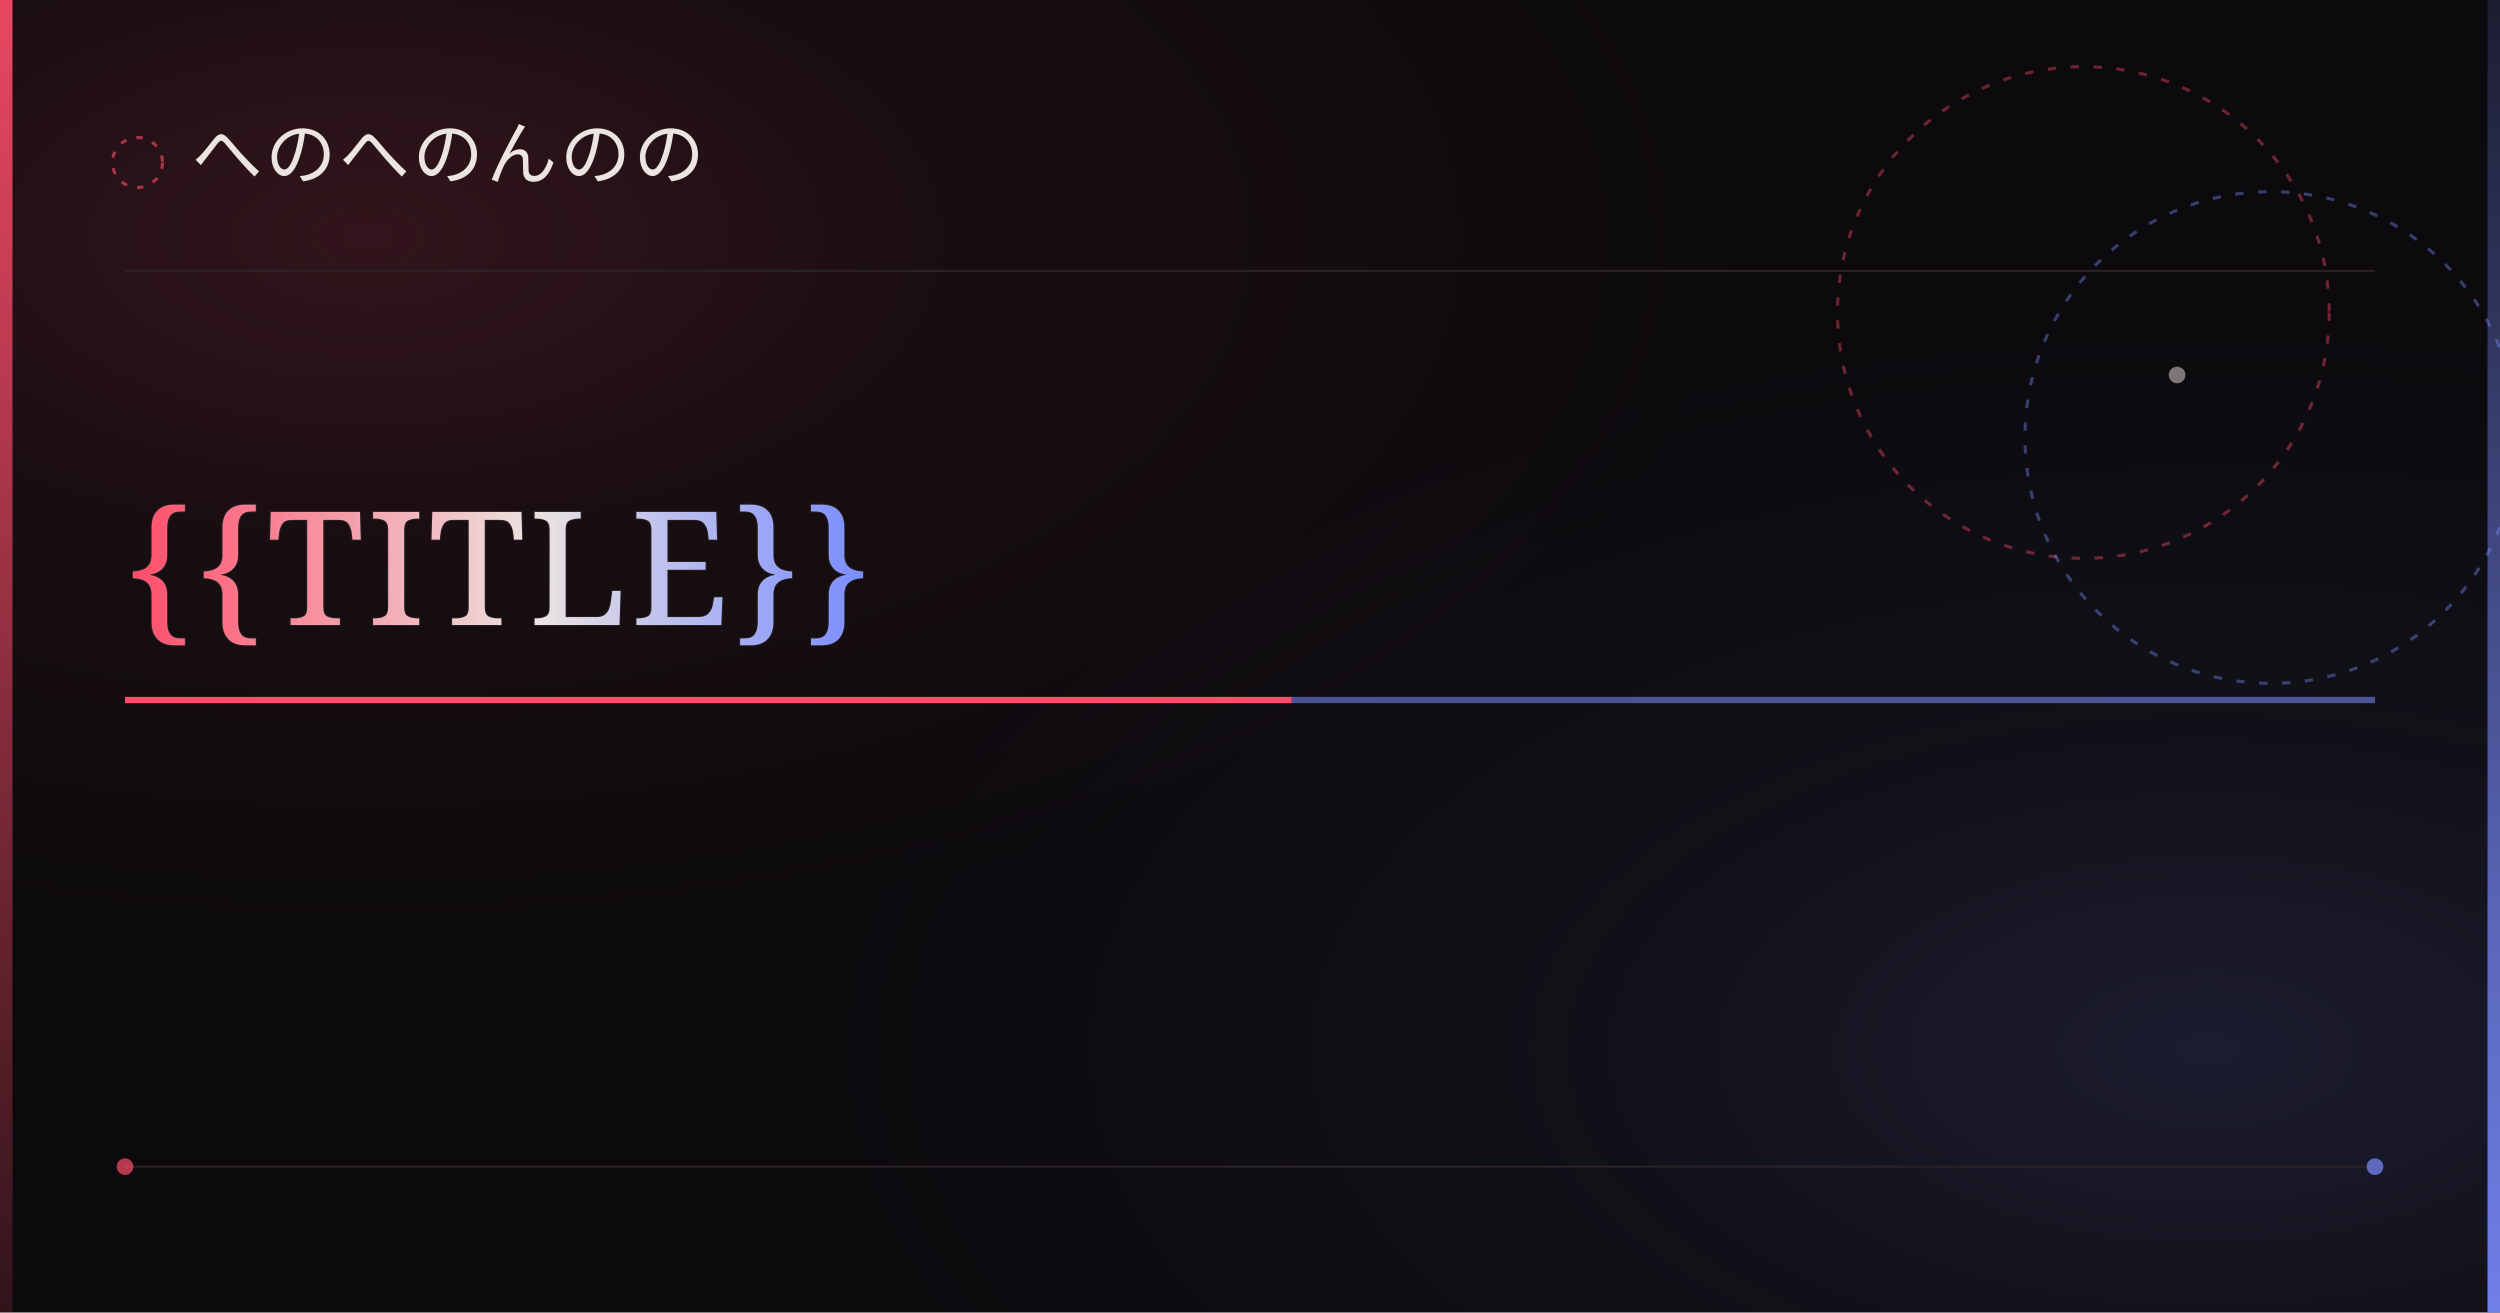
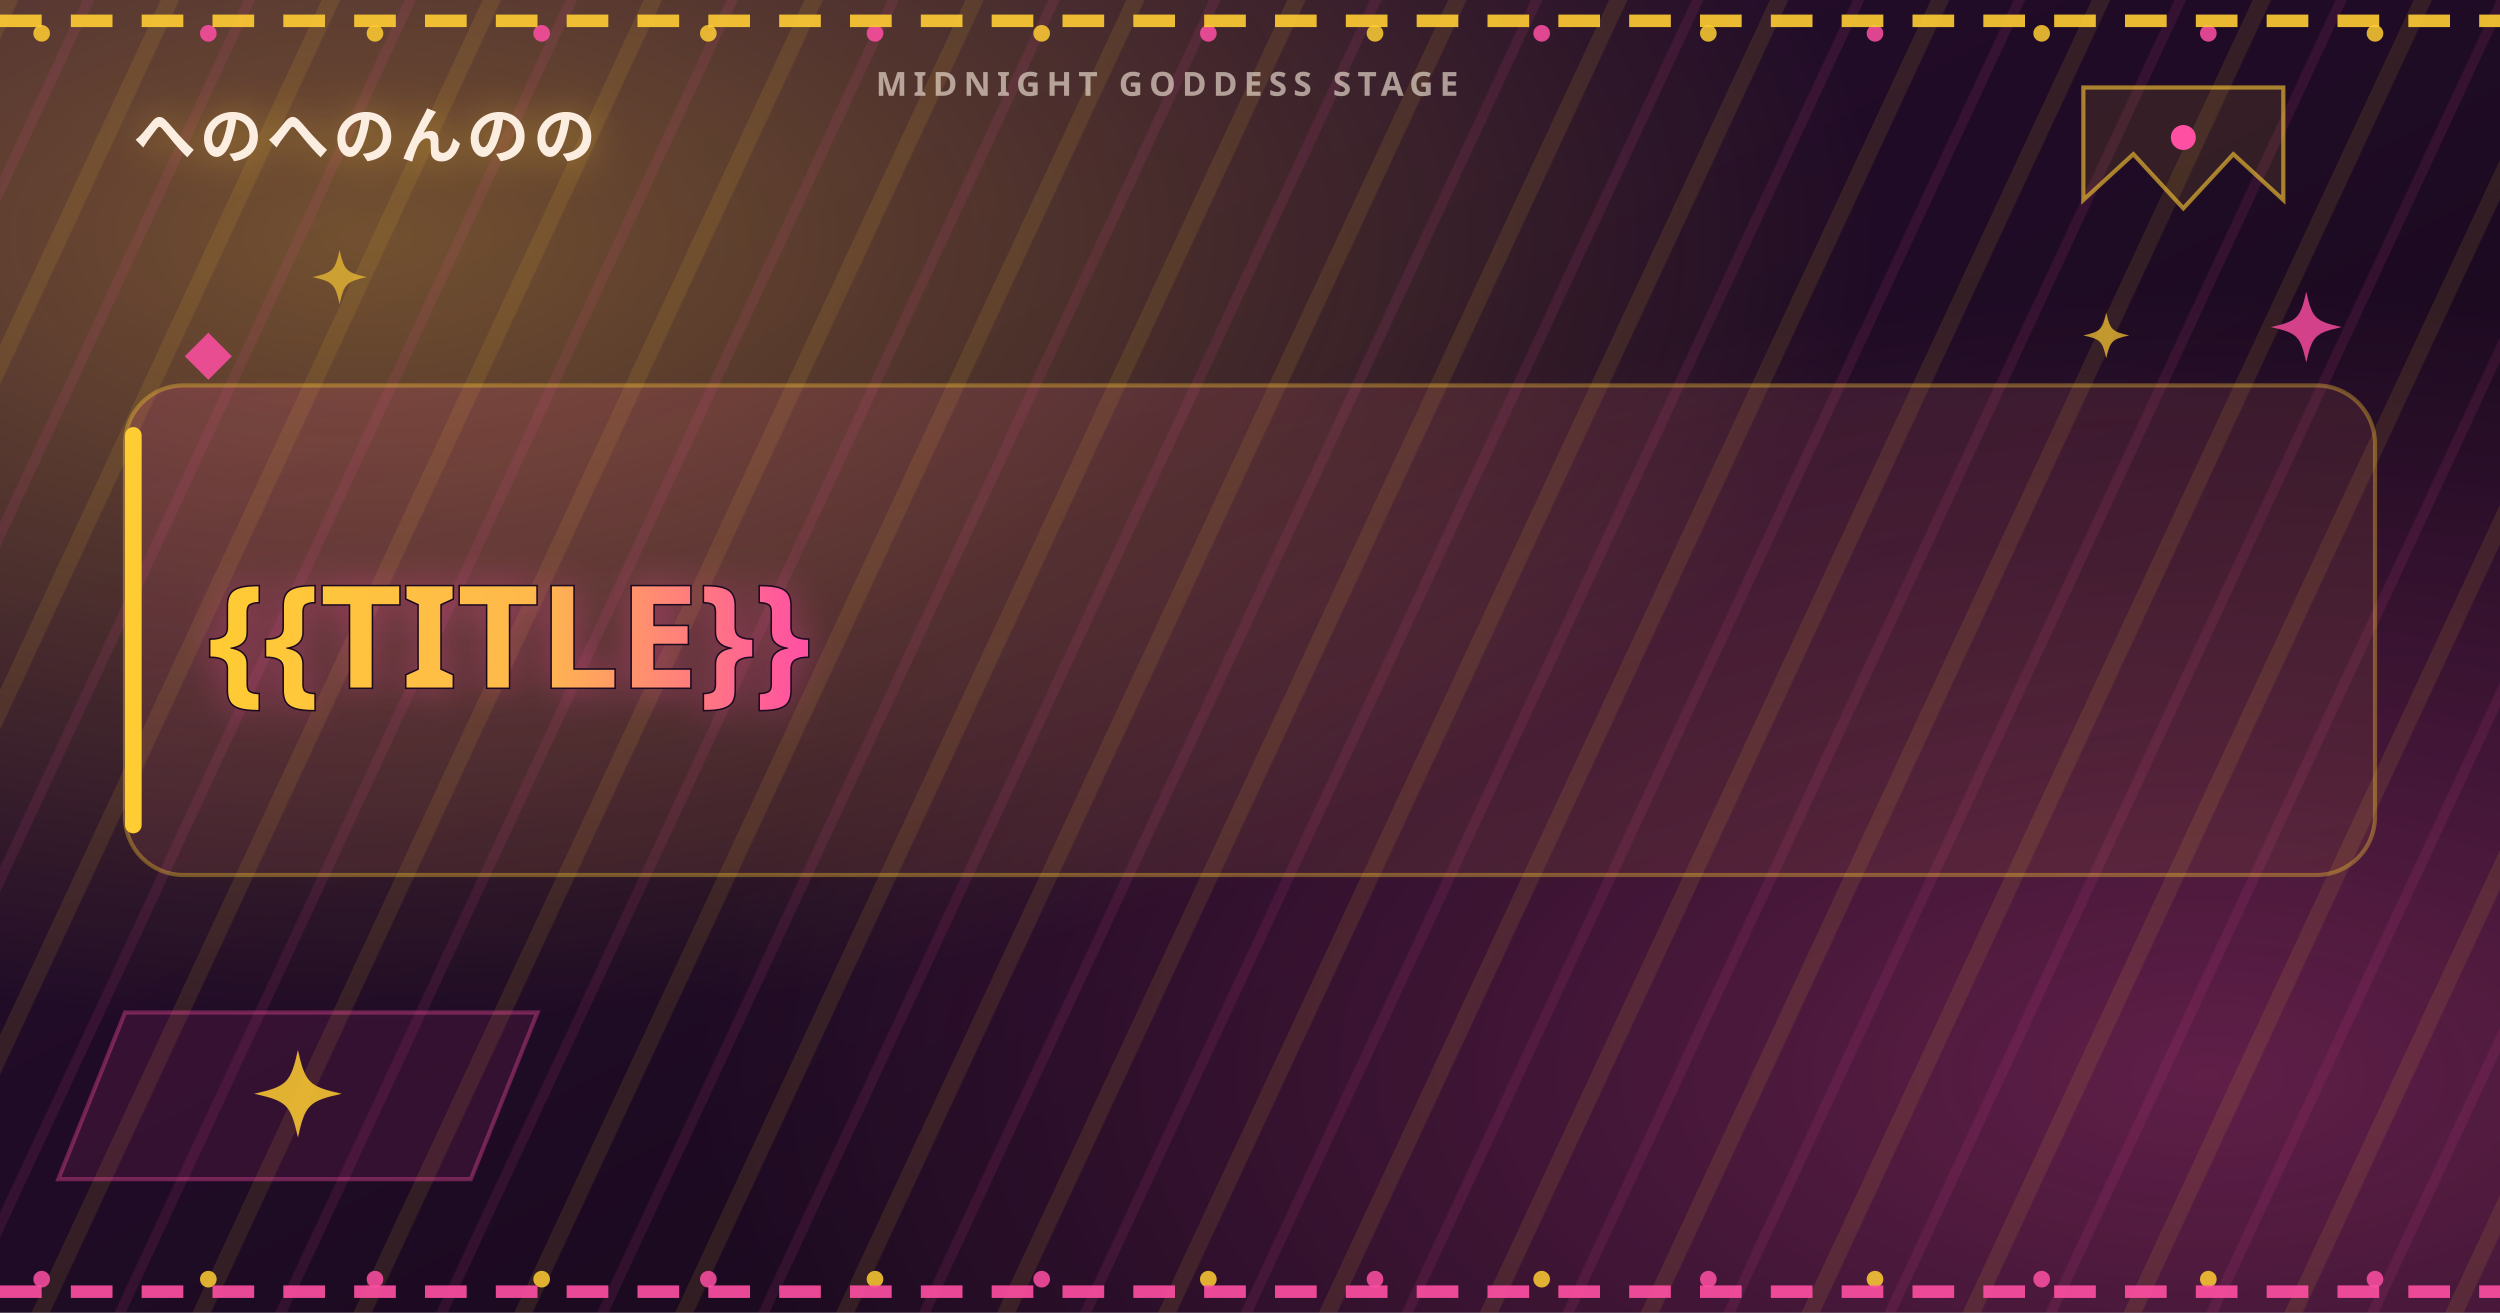
<svg xmlns="http://www.w3.org/2000/svg" width="1200" height="630" viewBox="0 0 1200 630">
  <defs>
-     <radialGradient id="glowA" cx="15%" cy="18%" r="55%">
-       <stop offset="0%" stop-color="#ff4d6a" stop-opacity="0.16" />
-       <stop offset="45%" stop-color="#ff4d6a" stop-opacity="0.05" />
-       <stop offset="100%" stop-color="#ff4d6a" stop-opacity="0" />
+     <linearGradient id="bgWash" x1="0%" y1="0%" x2="100%" y2="100%">
+       <stop offset="0%" stop-color="#2a0e33" />
+       <stop offset="65%" stop-color="#1b0a20" />
+       <stop offset="100%" stop-color="#1b0a20" />
+     </linearGradient>
+     <radialGradient id="spot1" cx="15%" cy="18%" r="60%">
+       <stop offset="0%" stop-color="#ffcc33" stop-opacity="0.35" />
+       <stop offset="100%" stop-color="#ffcc33" stop-opacity="0" />
    </radialGradient>
-     <radialGradient id="glowB" cx="88%" cy="80%" r="55%">
-       <stop offset="0%" stop-color="#7a8cff" stop-opacity="0.14" />
-       <stop offset="45%" stop-color="#7a8cff" stop-opacity="0.05" />
-       <stop offset="100%" stop-color="#7a8cff" stop-opacity="0" />
+     <radialGradient id="spot2" cx="88%" cy="82%" r="60%">
+       <stop offset="0%" stop-color="#ff4fa3" stop-opacity="0.30" />
+       <stop offset="100%" stop-color="#ff4fa3" stop-opacity="0" />
    </radialGradient>
-     <linearGradient id="titleGrad" x1="0%" y1="0%" x2="100%" y2="0%">
-       <stop offset="0%" stop-color="#ff4d6a" />
-       <stop offset="55%" stop-color="#ece4e1" />
-       <stop offset="100%" stop-color="#7a8cff" />
+     <linearGradient id="titleFill" x1="0%" y1="0%" x2="100%" y2="0%">
+       <stop offset="0%" stop-color="#ffcc33" />
+       <stop offset="55%" stop-color="#ffb84d" />
+       <stop offset="100%" stop-color="#ff4fa3" />
    </linearGradient>
-     <linearGradient id="edgeFade" x1="0%" y1="0%" x2="0%" y2="100%">
-       <stop offset="0%" stop-color="#ff4d6a" stop-opacity="0.9" />
-       <stop offset="100%" stop-color="#ff4d6a" stop-opacity="0.15" />
+     <linearGradient id="panelFill" x1="0%" y1="0%" x2="100%" y2="100%">
+       <stop offset="0%" stop-color="#ff4fa3" stop-opacity="0.14" />
+       <stop offset="100%" stop-color="#ffcc33" stop-opacity="0.06" />
    </linearGradient>
-     <linearGradient id="edgeFade2" x1="0%" y1="0%" x2="0%" y2="100%">
-       <stop offset="0%" stop-color="#7a8cff" stop-opacity="0.15" />
-       <stop offset="100%" stop-color="#7a8cff" stop-opacity="0.9" />
-     </linearGradient>
+     <filter id="glow" x="-60%" y="-60%" width="220%" height="220%">
+       <feGaussianBlur stdDeviation="9" />
+     </filter>
+     <pattern id="stripes" width="70" height="70" patternUnits="userSpaceOnUse" patternTransform="rotate(25)">
+       <rect width="70" height="70" fill="none" />
+       <rect x="0" y="0" width="8" height="70" fill="#ffcc33" opacity="0.10" />
+       <rect x="36" y="0" width="5" height="70" fill="#ff4fa3" opacity="0.10" />
+     </pattern>
+     <clipPath id="titleClip">
+       <rect x="90" y="185" width="1000" height="235" />
+     </clipPath>
+     <symbol id="spark" viewBox="-12 -12 24 24">
+       <path d="M0,-12 C2,-3 3,-2 12,0 C3,2 2,3 0,12 C-2,3 -3,2 -12,0 C-3,-2 -2,-3 0,-12 Z" />
+     </symbol>
  </defs>
-   <rect x="0" y="0" width="1200" height="630" fill="#0c0a0d" />
-   <rect x="0" y="0" width="1200" height="630" fill="url(#glowA)" />
-   <rect x="0" y="0" width="1200" height="630" fill="url(#glowB)" />
-   <circle cx="1000" cy="150" r="118" fill="none" stroke="#ff4d6a" stroke-opacity="0.4" stroke-width="1.5" stroke-dasharray="4 7" />
-   <circle cx="1090" cy="210" r="118" fill="none" stroke="#7a8cff" stroke-opacity="0.4" stroke-width="1.5" stroke-dasharray="4 7" />
-   <circle cx="1045" cy="180" r="4" fill="#ece4e1" fill-opacity="0.5" />
-   <rect x="0" y="0" width="6" height="630" fill="url(#edgeFade)" />
-   <rect x="1194" y="0" width="6" height="630" fill="url(#edgeFade2)" />
-   <line x1="60" y1="130" x2="1140" y2="130" stroke="#2a2226" stroke-width="1" />
-   <circle cx="66" cy="78" r="12" fill="none" stroke="#ff4d6a" stroke-opacity="0.6" stroke-width="1.5" stroke-dasharray="3 5" />
-   <text x="92" y="86" font-family="serif" font-size="34" fill="#ece4e1" letter-spacing="0.04em">へのへのんのの</text>
-   <text x="60" y="300" font-family="serif" font-size="76" fill="url(#titleGrad)" letter-spacing="0.02em">{{TITLE}}</text>
-   <text x="60" y="300" font-family="serif" font-size="76" fill="none" stroke="#ece4e1" stroke-opacity="0.08" stroke-width="1" letter-spacing="0.02em">{{TITLE}}</text>
-   <line x1="60" y1="336" x2="620" y2="336" stroke="#ff4d6a" stroke-width="3" />
-   <line x1="620" y1="336" x2="1140" y2="336" stroke="#7a8cff" stroke-width="3" stroke-opacity="0.55" />
-   <line x1="60" y1="560" x2="1140" y2="560" stroke="#2a2226" stroke-width="1" />
-   <circle cx="1140" cy="560" r="4" fill="#7a8cff" fill-opacity="0.7" />
-   <circle cx="60" cy="560" r="4" fill="#ff4d6a" fill-opacity="0.7" />
+   <rect x="0" y="0" width="1200" height="630" fill="#1b0a20" />
+   <rect x="0" y="0" width="1200" height="630" fill="url(#bgWash)" />
+   <rect x="0" y="0" width="1200" height="630" fill="url(#spot1)" />
+   <rect x="0" y="0" width="1200" height="630" fill="url(#spot2)" />
+   <rect x="0" y="0" width="1200" height="630" fill="url(#stripes)" />
+   <g opacity="0.85">
+     <circle cx="20" cy="16" r="4" fill="#ffcc33" />
+     <circle cx="100" cy="16" r="4" fill="#ff4fa3" />
+     <circle cx="180" cy="16" r="4" fill="#ffcc33" />
+     <circle cx="260" cy="16" r="4" fill="#ff4fa3" />
+     <circle cx="340" cy="16" r="4" fill="#ffcc33" />
+     <circle cx="420" cy="16" r="4" fill="#ff4fa3" />
+     <circle cx="500" cy="16" r="4" fill="#ffcc33" />
+     <circle cx="580" cy="16" r="4" fill="#ff4fa3" />
+     <circle cx="660" cy="16" r="4" fill="#ffcc33" />
+     <circle cx="740" cy="16" r="4" fill="#ff4fa3" />
+     <circle cx="820" cy="16" r="4" fill="#ffcc33" />
+     <circle cx="900" cy="16" r="4" fill="#ff4fa3" />
+     <circle cx="980" cy="16" r="4" fill="#ffcc33" />
+     <circle cx="1060" cy="16" r="4" fill="#ff4fa3" />
+     <circle cx="1140" cy="16" r="4" fill="#ffcc33" />
+   </g>
+   <g opacity="0.85">
+     <circle cx="20" cy="614" r="4" fill="#ff4fa3" />
+     <circle cx="100" cy="614" r="4" fill="#ffcc33" />
+     <circle cx="180" cy="614" r="4" fill="#ff4fa3" />
+     <circle cx="260" cy="614" r="4" fill="#ffcc33" />
+     <circle cx="340" cy="614" r="4" fill="#ff4fa3" />
+     <circle cx="420" cy="614" r="4" fill="#ffcc33" />
+     <circle cx="500" cy="614" r="4" fill="#ff4fa3" />
+     <circle cx="580" cy="614" r="4" fill="#ffcc33" />
+     <circle cx="660" cy="614" r="4" fill="#ff4fa3" />
+     <circle cx="740" cy="614" r="4" fill="#ffcc33" />
+     <circle cx="820" cy="614" r="4" fill="#ff4fa3" />
+     <circle cx="900" cy="614" r="4" fill="#ffcc33" />
+     <circle cx="980" cy="614" r="4" fill="#ff4fa3" />
+     <circle cx="1060" cy="614" r="4" fill="#ffcc33" />
+     <circle cx="1140" cy="614" r="4" fill="#ff4fa3" />
+   </g>
+   <line x1="0" y1="10" x2="1200" y2="10" stroke="#ffcc33" stroke-width="6" stroke-dasharray="20 14" opacity="0.9" />
+   <line x1="0" y1="620" x2="1200" y2="620" stroke="#ff4fa3" stroke-width="6" stroke-dasharray="20 14" opacity="0.9" />
+   <polygon points="1000,42 1000,96 1024,74 1048,100 1072,74 1096,96 1096,42" fill="#ffcc33" fill-opacity="0.10" stroke="#ffcc33" stroke-opacity="0.6" stroke-width="2" />
+   <circle cx="1048" cy="66" r="6" fill="#ff4fa3" />
+   <text x="700" y="46" font-family="sans-serif" font-size="16" font-weight="700" letter-spacing="3" fill="#fbeee0" opacity="0.6" text-anchor="end">MIDNIGHT GODDESS STAGE</text>
+   <polygon points="60,486 258,486 226,566 28,566" fill="#ff4fa3" fill-opacity="0.10" stroke="#ff4fa3" stroke-opacity="0.35" stroke-width="2" />
+   <use href="#spark" x="122" y="504" width="42" height="42" fill="#ffcc33" opacity="0.85" />
+   <use href="#spark" x="1090" y="140" width="34" height="34" fill="#ff4fa3" opacity="0.8" />
+   <use href="#spark" x="1000" y="150" width="22" height="22" fill="#ffcc33" opacity="0.7" />
+   <use href="#spark" x="150" y="120" width="26" height="26" fill="#ffcc33" opacity="0.65" />
+   <text x="65" y="77" font-family="sans-serif" font-size="30" font-weight="700" letter-spacing="2" fill="#ffcc33" opacity="0.45" filter="url(#glow)">へのへのんのの</text>
+   <text x="64" y="76" font-family="sans-serif" font-size="30" font-weight="700" letter-spacing="2" fill="#fbeee0">へのへのんのの</text>
+   <rect x="60" y="185" width="1080" height="235" rx="28" fill="url(#panelFill)" stroke="#ffcc33" stroke-opacity="0.35" stroke-width="2" />
+   <rect x="60" y="205" width="8" height="195" rx="4" fill="#ffcc33" />
+   <rect x="92" y="163" width="16" height="16" fill="#ff4fa3" opacity="0.85" transform="rotate(45 100 171)" />
+   <g clip-path="url(#titleClip)">
+     <text x="100" y="330" font-family="sans-serif" font-size="68" font-weight="700" fill="#ff4fa3" opacity="0.45" filter="url(#glow)">{{TITLE}}</text>
+     <text x="100" y="330" font-family="sans-serif" font-size="68" font-weight="700" fill="url(#titleFill)" stroke="#1b0a20" stroke-width="1.5" paint-order="stroke">{{TITLE}}</text>
+   </g>
</svg>
